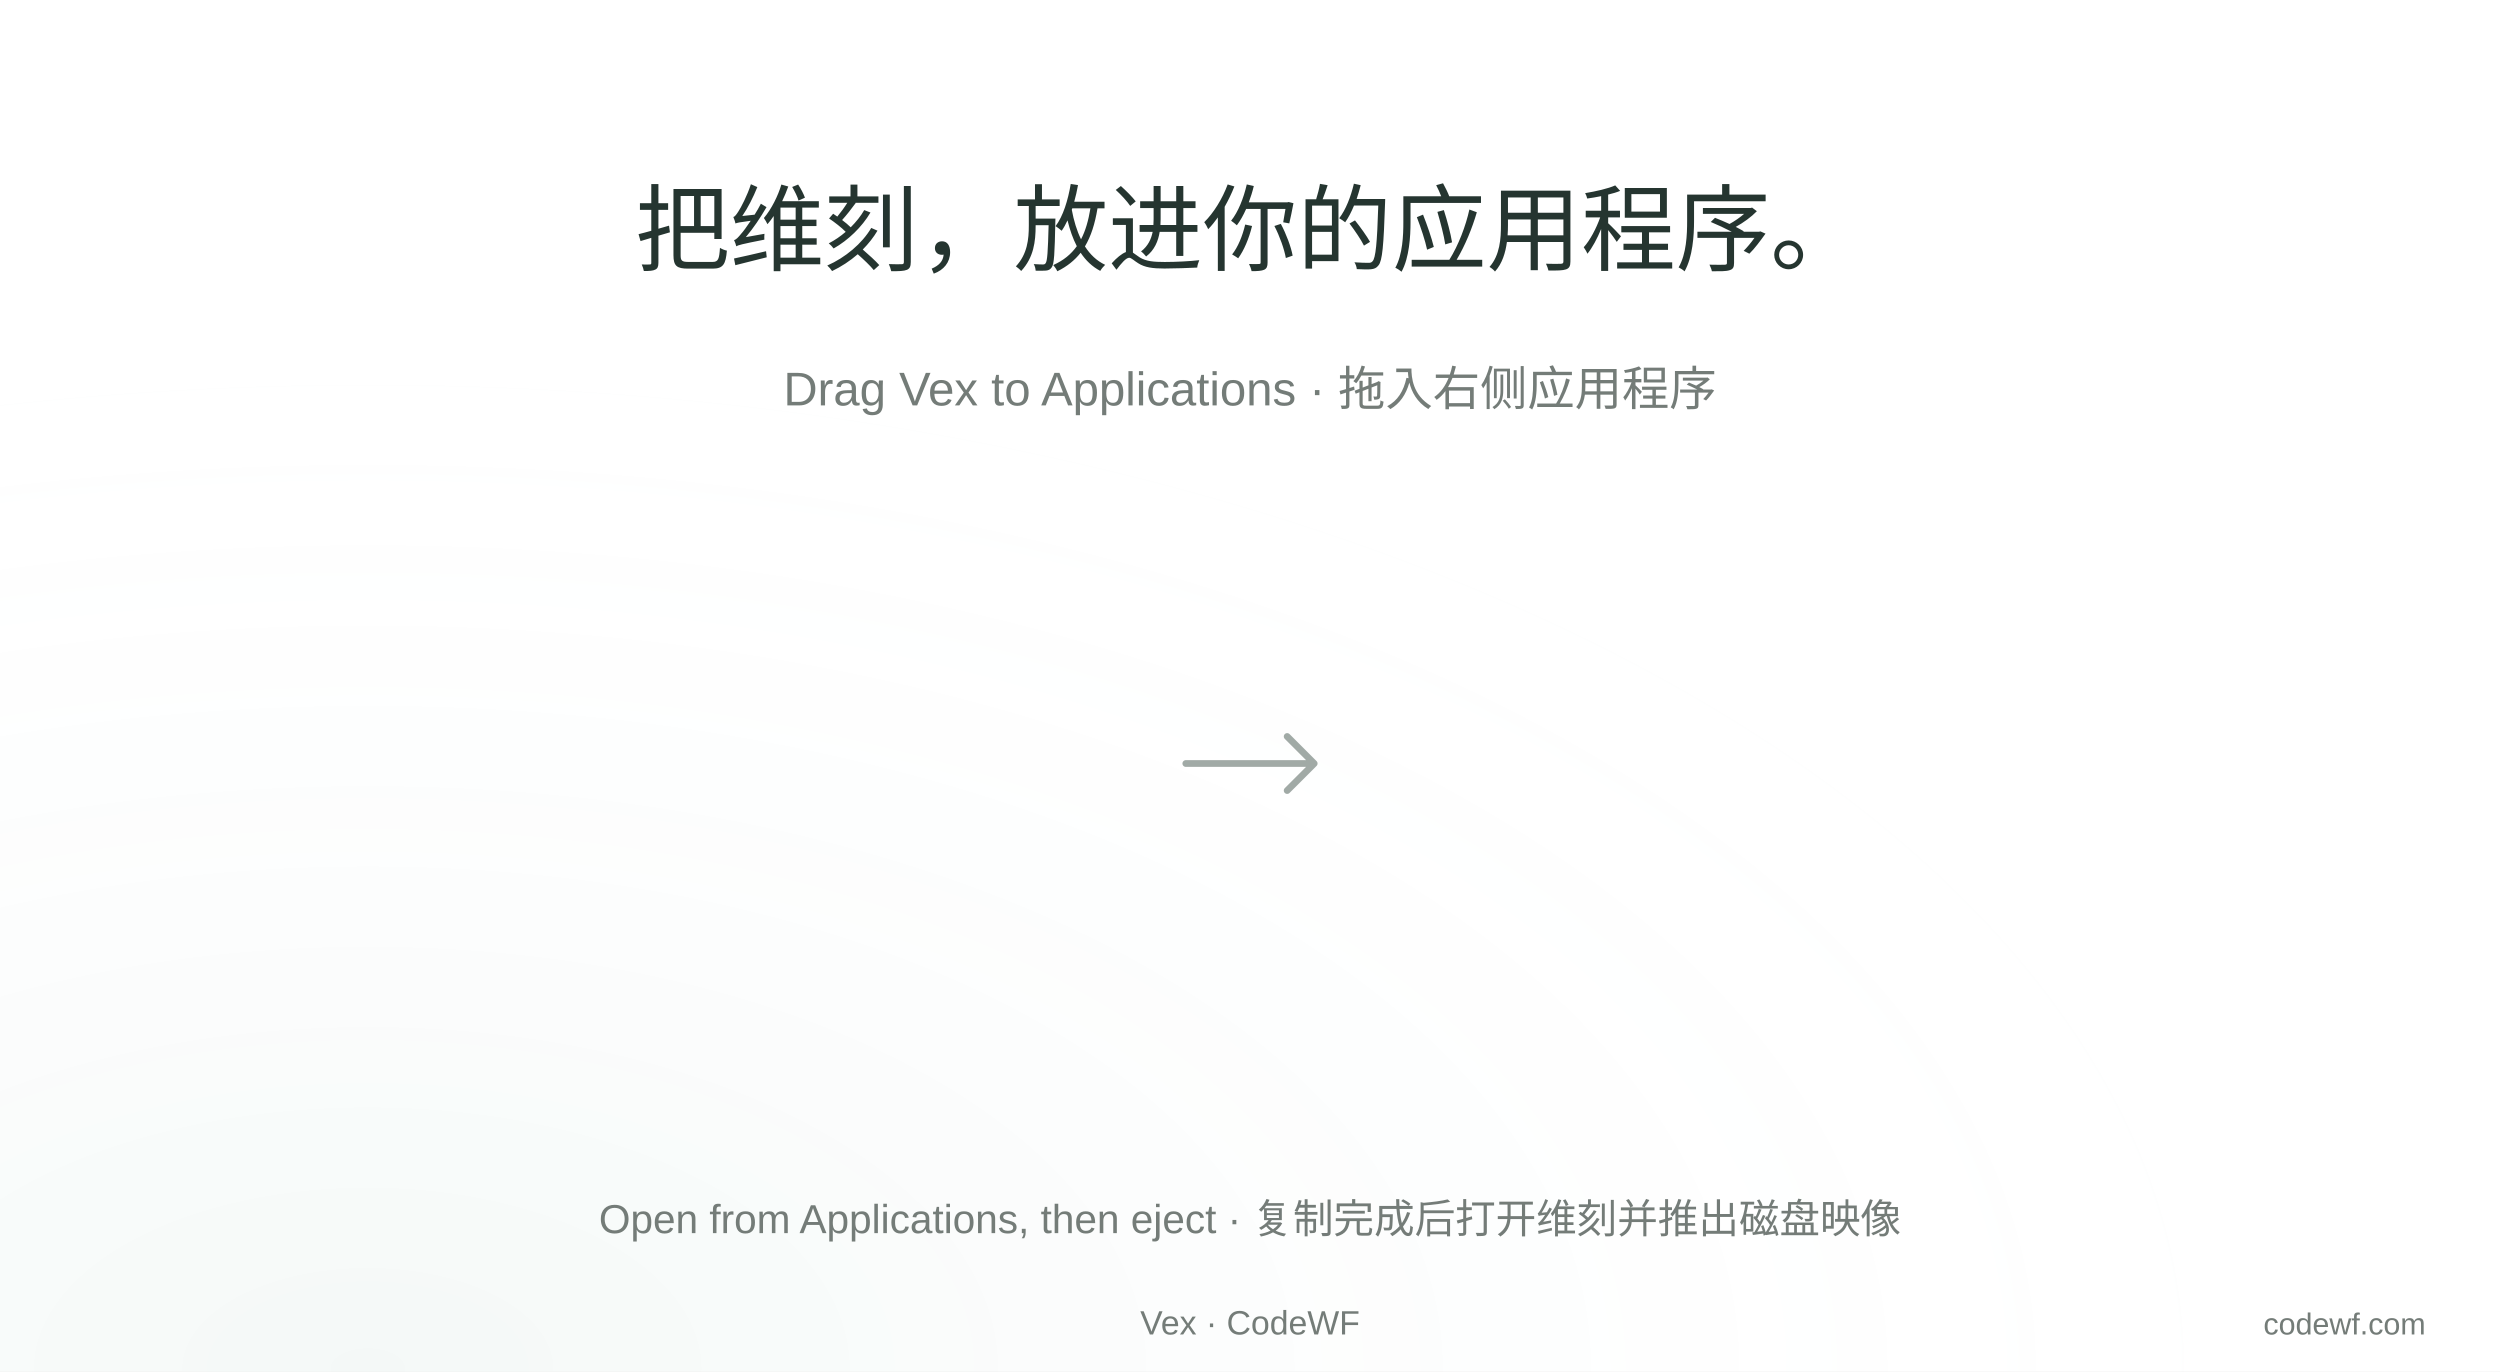
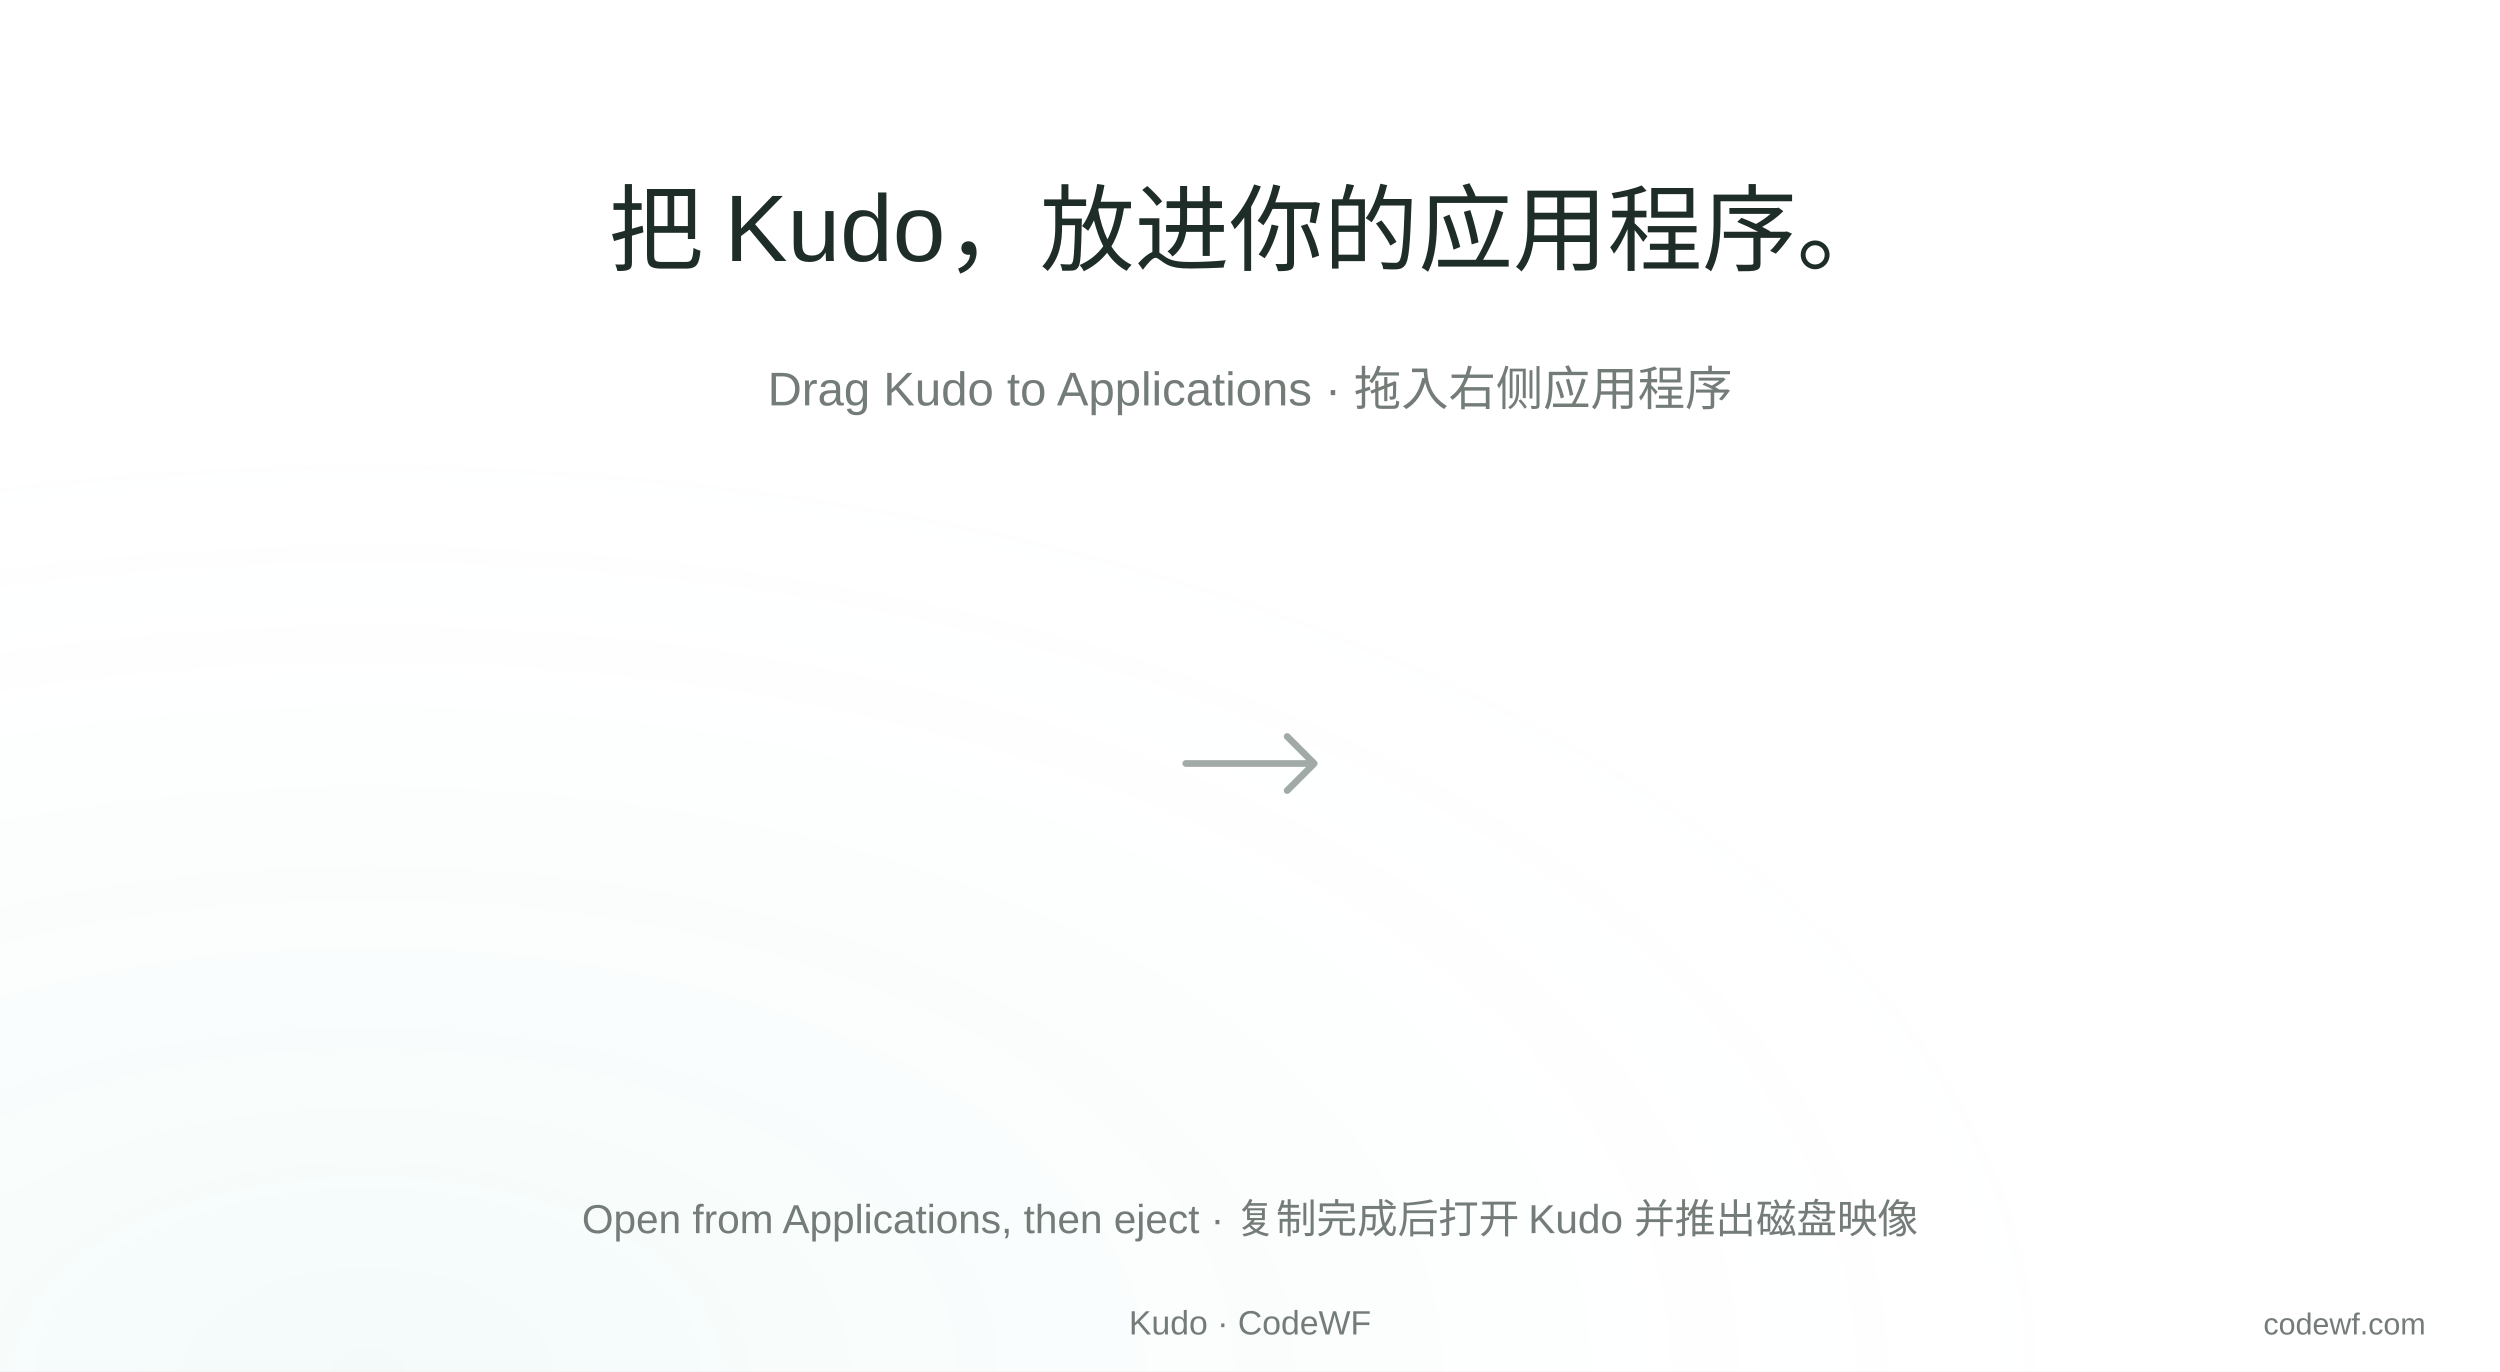
<svg xmlns="http://www.w3.org/2000/svg" width="740" height="406" viewBox="0 0 740 406">
  <defs>
    <radialGradient id="paper" cx="15%" cy="100%" r="75%">
-       <stop stop-color="#24766B" stop-opacity=".05" />
+       <stop stop-color="#0E9F8A" stop-opacity=".05" />
      <stop offset="1" stop-color="#FFFFFF" stop-opacity="0" />
    </radialGradient>
  </defs>
  <rect width="740" height="406" fill="#FFFFFF" />
  <rect width="740" height="406" fill="url(#paper)" />
  <g font-family="Microsoft YaHei UI,PingFang SC,Segoe UI,Arial,sans-serif" text-anchor="middle">
-     <text x="370" y="78" fill="#253530" font-size="28" font-weight="500">把维刻，放进你的应用程序。</text>
-     <text x="370" y="120" fill="#747C78" font-size="14">Drag Vex to Applications · 拖入右侧应用程序</text>
-     <text x="370" y="365" fill="#747C78" font-size="12">Open from Applications, then eject · 复制完成后打开维刻并推出磁盘映像</text>
-     <text x="370" y="395" fill="#747C78" font-size="10">Vex · CodeWF</text>
+     <text x="370" y="78" fill="#1F2D28" font-size="28" font-weight="500">把 Kudo，放进你的应用程序。</text>
+     <text x="370" y="120" fill="#747C78" font-size="14">Drag Kudo to Applications · 拖入右侧应用程序</text>
+     <text x="370" y="365" fill="#747C78" font-size="12">Open from Applications, then eject · 复制完成后打开 Kudo 并推出磁盘映像</text>
+     <text x="370" y="395" fill="#747C78" font-size="10">Kudo · CodeWF</text>
  </g>
  <g fill="none" stroke="#A1AAA6" stroke-width="2" stroke-linecap="round" stroke-linejoin="round">
    <path d="M351 226H389M381 218L389 226L381 234" />
  </g>
  <text x="718" y="395" text-anchor="end" fill="#747C78" font-size="9" font-family="Segoe UI,Arial,sans-serif">codewf.com</text>
</svg>
